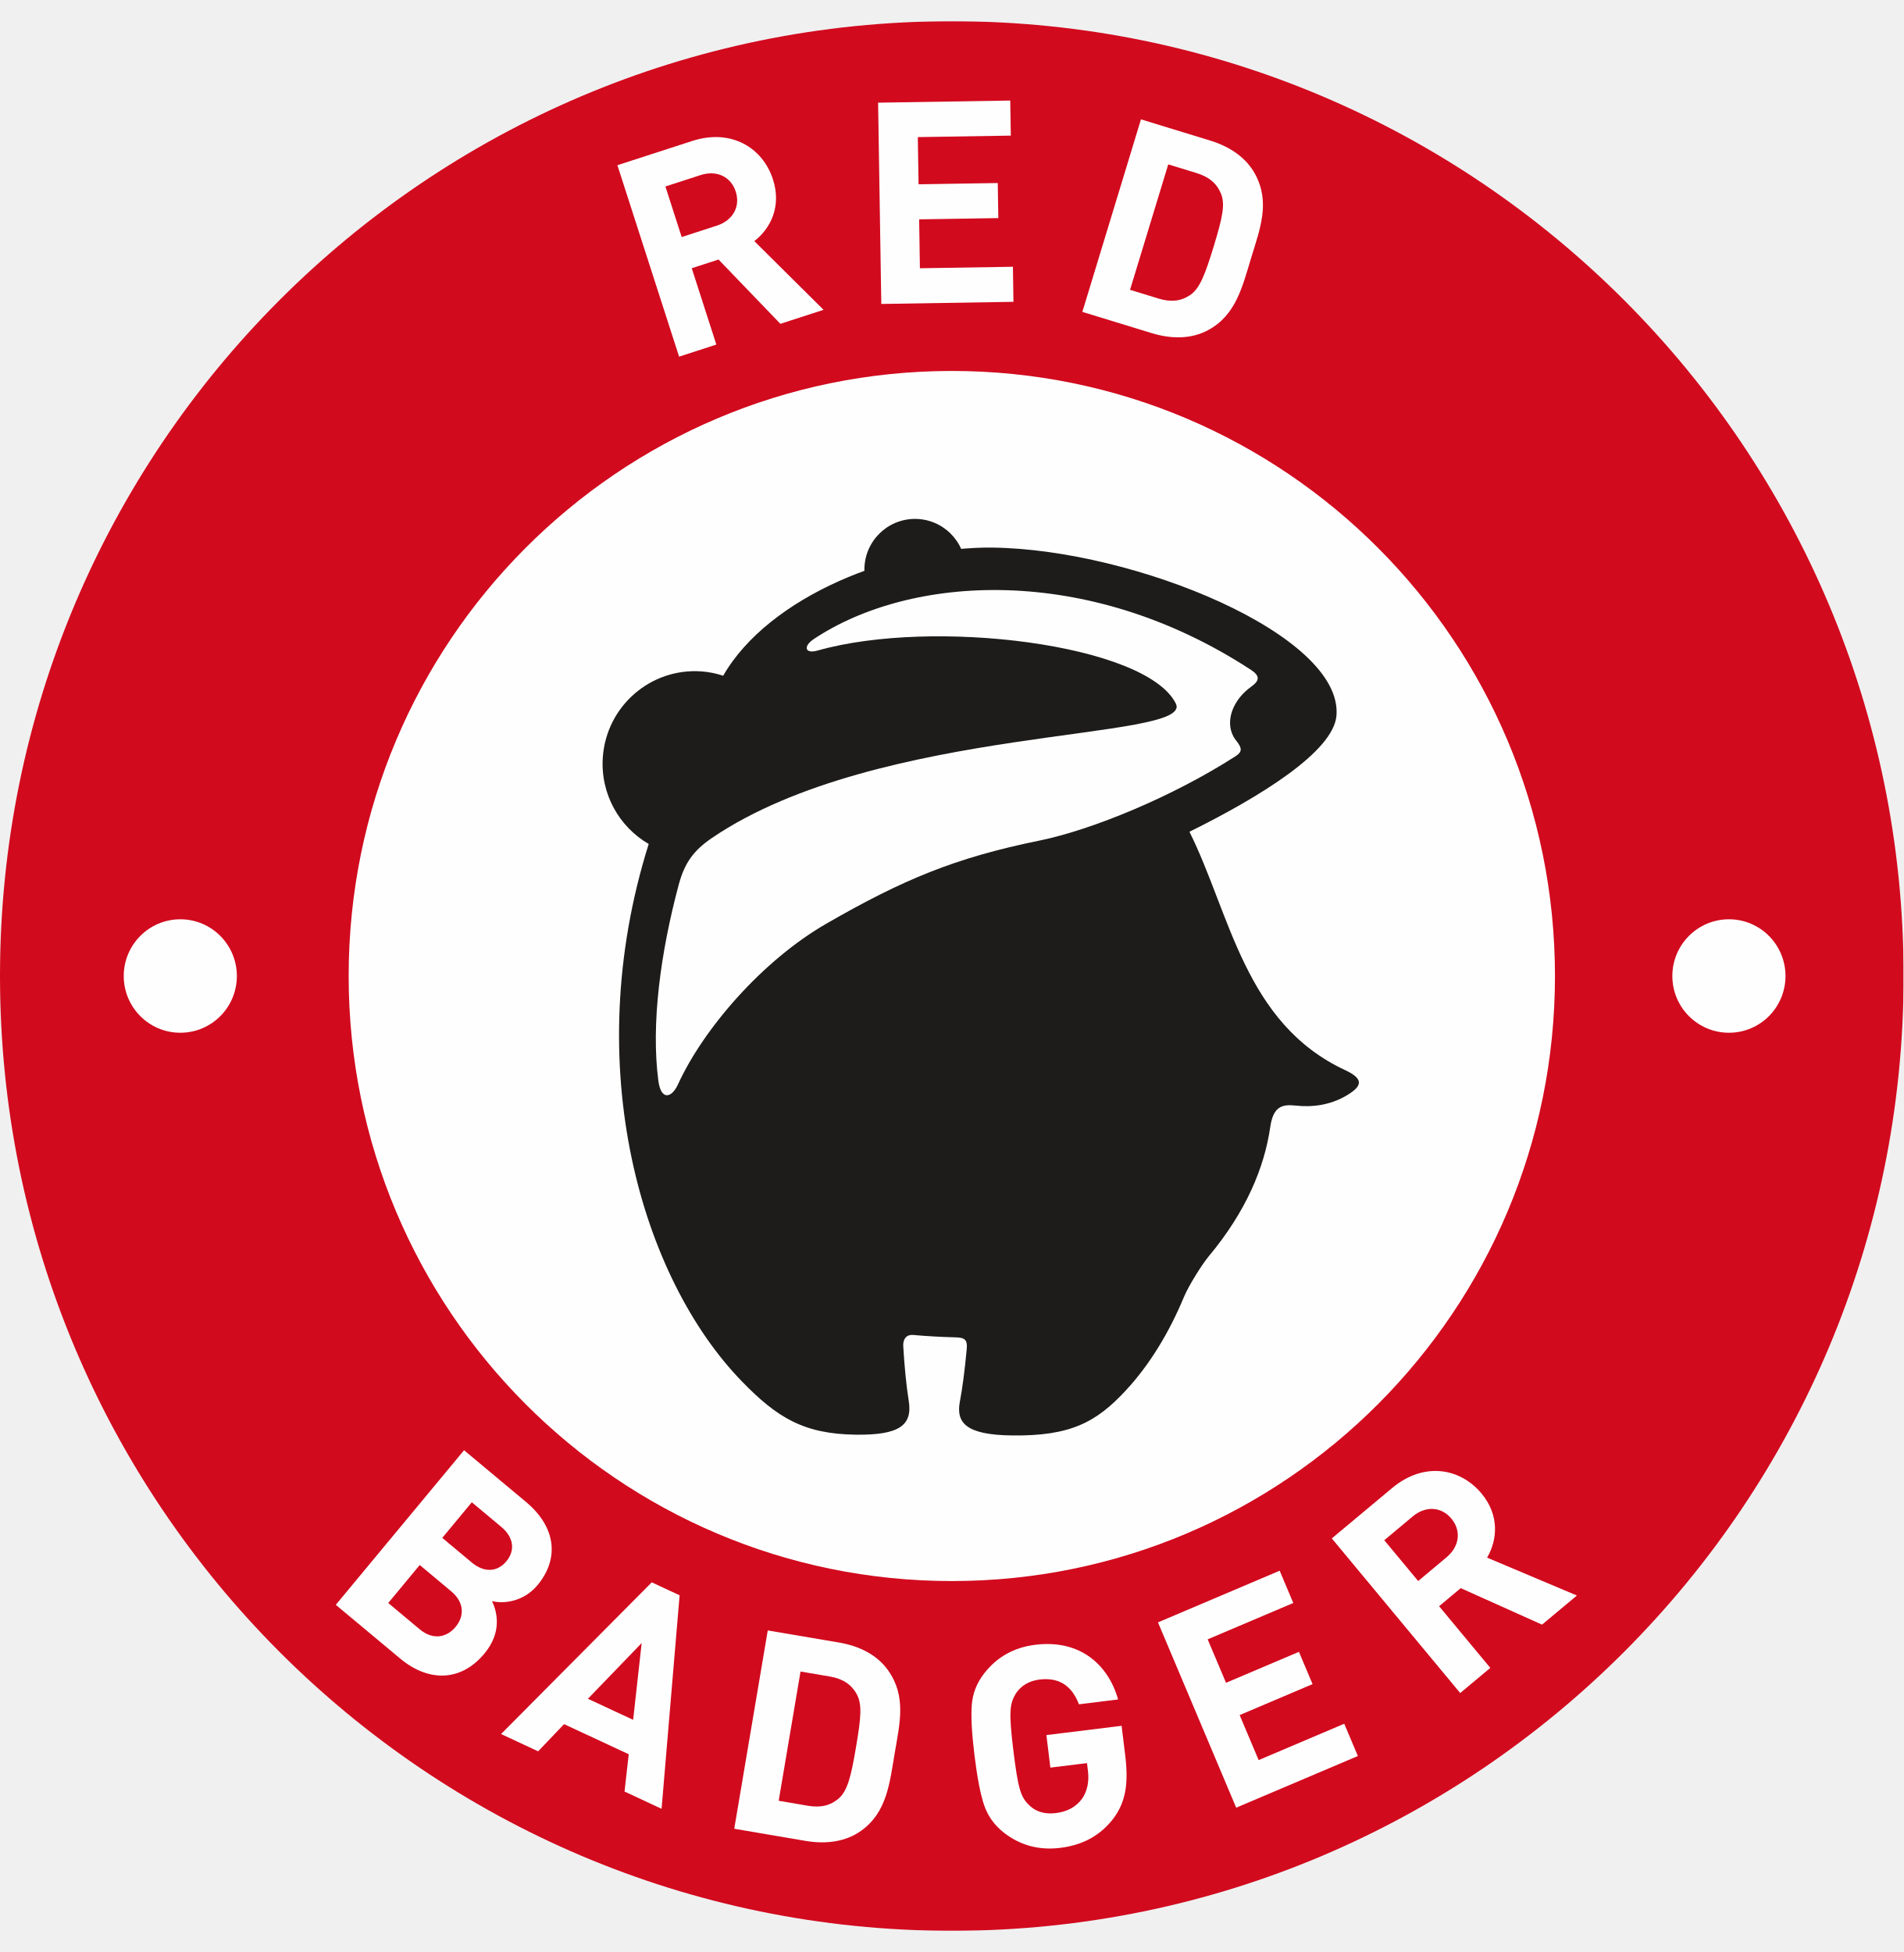
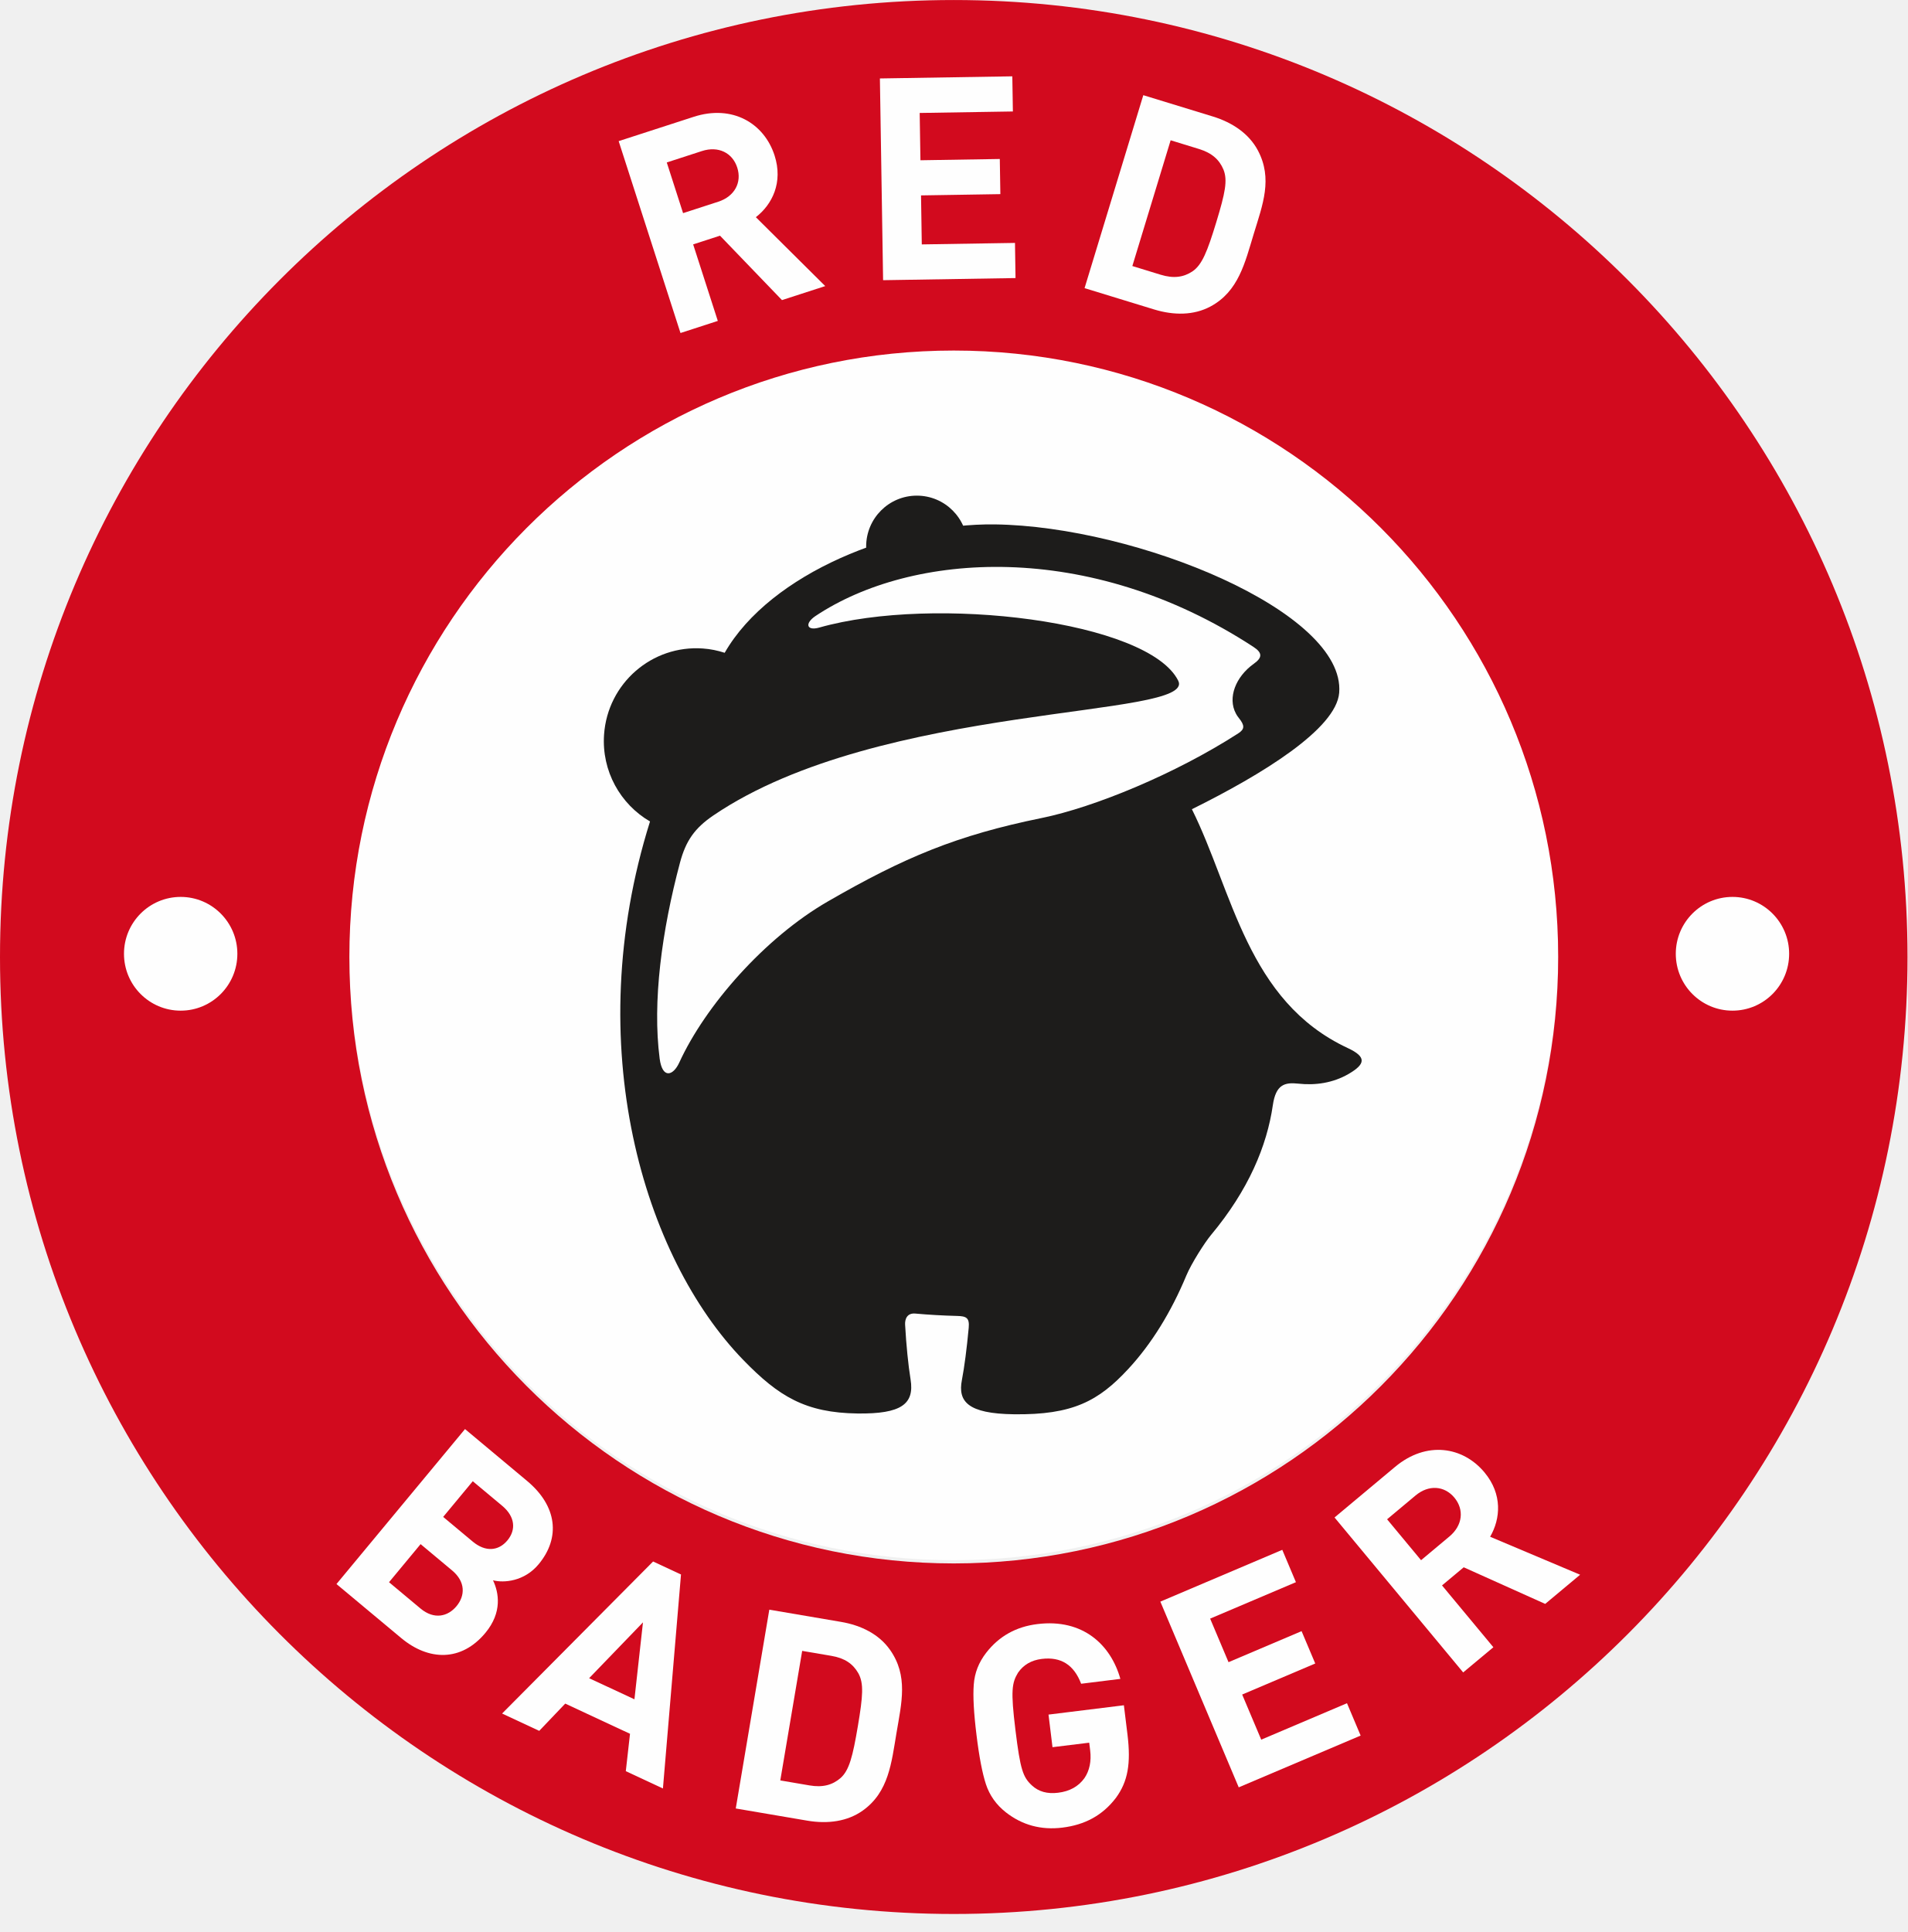
- <svg xmlns="http://www.w3.org/2000/svg" xmlns:xlink="http://www.w3.org/1999/xlink" width="78px" height="80px" viewBox="0 0 78 80" version="1.1">
-   <defs>
-     <polygon id="path-1" points="39 79.13 0 79.13 0 0.869 39 0.869 78 0.869 78 79.13 39 79.13" />
-   </defs>
-   <g id="Welcome" stroke="none" stroke-width="1" fill="none" fill-rule="evenodd">
-     <g id="Upcoming-Events-Desktop-HD" transform="translate(-1112, -2626)">
-       <g id="Footer" transform="translate(0, 2606)">
-         <g id="Circle-Badger" transform="translate(1112, 20)">
-           <g id="Page-1">
-             <g id="Group-8" transform="translate(0, 0.00087)">
-               <path d="M39.001,64.796 C25.351,64.796 14.286,53.695 14.286,40 C14.286,26.304 25.351,15.202 39.001,15.202 C52.65,15.202 63.715,26.304 63.715,40 C63.715,53.695 52.65,64.796 39.001,64.796" id="Fill-1" fill="#FEFEFE" />
-               <g id="Group-5">
-                 <mask id="mask-2" fill="white">
-                   <use xlink:href="#path-1" />
-                 </mask>
-                 <g id="Clip-4" />
-                 <path d="M39.001,0.869 C17.461,0.869 -0,18.388 -0,40 C-0,61.61 17.461,79.13 39.001,79.13 C60.54,79.13 78,61.61 78,40 C78,18.388 60.54,0.869 39.001,0.869 M39.001,64.797 C25.351,64.797 14.286,53.695 14.286,40 C14.286,26.304 25.351,15.202 39.001,15.202 C52.65,15.202 63.715,26.304 63.715,40 C63.715,53.695 52.65,64.797 39.001,64.797" id="Fill-3" fill="#D20A1E" mask="url(#mask-2)" />
-               </g>
-               <path d="M31.976,13.27 L29.442,10.636 L28.344,10.992 L29.352,14.121 L27.826,14.616 L25.298,6.77 L28.362,5.777 C29.955,5.261 31.25,6.045 31.673,7.356 C32.028,8.458 31.578,9.359 30.908,9.881 L33.745,12.697 L31.976,13.27 Z M28.704,7.175 L27.265,7.642 L27.932,9.714 L29.371,9.247 C30.041,9.03 30.342,8.457 30.147,7.852 C29.952,7.246 29.374,6.958 28.704,7.175 L28.704,7.175 Z" id="Fill-6" fill="#FEFEFE" />
-             </g>
-             <polygon id="Fill-9" fill="#FEFEFE" points="36.111 12.457 35.98 4.208 41.395 4.121 41.418 5.558 37.607 5.619 37.638 7.553 40.883 7.501 40.906 8.938 37.662 8.99 37.693 10.994 41.504 10.933 41.526 12.37" />
-             <g id="Group-14" transform="translate(13, 4.348696)" fill="#FEFEFE">
-               <path d="M36.493,9.186 C35.815,9.548 35.005,9.554 34.188,9.303 L31.349,8.433 L33.751,0.543 L36.59,1.413 C37.407,1.663 38.075,2.123 38.437,2.803 C39.05,3.96 38.632,5.019 38.27,6.205 C37.909,7.39 37.647,8.57 36.493,9.186 M37.028,3.583 C36.86,3.181 36.557,2.906 36.028,2.743 L34.869,2.388 L33.303,7.529 L34.462,7.885 C34.993,8.048 35.396,7.989 35.759,7.749 C36.155,7.482 36.371,6.931 36.736,5.735 C37.1,4.537 37.206,4.025 37.028,3.583" id="Fill-10" />
-               <path d="M3.403,63.629 L0.759,61.423 L6.015,55.087 L8.551,57.205 C9.784,58.234 9.927,59.527 9.026,60.614 C8.443,61.317 7.606,61.386 7.16,61.27 C7.395,61.767 7.55,62.574 6.849,63.42 C5.867,64.603 4.528,64.57 3.403,63.629 M5.485,60.866 L4.199,59.791 L2.908,61.348 L4.193,62.422 C4.752,62.889 5.314,62.754 5.668,62.327 C6.022,61.901 6.044,61.331 5.485,60.866 M7.538,58.227 L6.332,57.22 L5.122,58.679 L6.328,59.686 C6.852,60.123 7.387,60.074 7.749,59.638 C8.111,59.201 8.061,58.664 7.538,58.227" id="Fill-12" />
-             </g>
-             <path d="M25.59,73.424 L25.762,71.895 L23.113,70.661 L22.05,71.775 L20.531,71.067 L26.706,64.85 L27.847,65.381 L27.108,74.131 L25.59,73.424 Z M26.292,67.339 L24.09,69.622 L25.943,70.485 L26.292,67.339 Z" id="Fill-15" fill="#FEFEFE" />
-             <g id="Group-20" transform="translate(29.46667, 66.08783)" fill="#FEFEFE">
-               <path d="M5.814,8.947 C5.188,9.393 4.386,9.502 3.543,9.359 L0.619,8.861 L1.992,0.733 L4.917,1.23 C5.758,1.373 6.48,1.742 6.924,2.37 C7.681,3.438 7.4,4.541 7.194,5.764 C6.987,6.985 6.878,8.187 5.814,8.947 M5.627,3.324 C5.41,2.947 5.075,2.713 4.529,2.62 L3.335,2.417 L2.44,7.714 L3.635,7.918 C4.18,8.011 4.574,7.901 4.903,7.617 C5.26,7.302 5.404,6.727 5.612,5.494 C5.821,4.261 5.862,3.74 5.627,3.324" id="Fill-16" />
-               <path d="M16.164,8.429 C15.613,9.15 14.893,9.531 13.975,9.644 C13.105,9.751 12.334,9.542 11.665,9.019 C11.266,8.706 10.998,8.319 10.85,7.871 C10.702,7.422 10.572,6.749 10.463,5.853 C10.352,4.956 10.316,4.272 10.351,3.801 C10.385,3.318 10.553,2.889 10.864,2.489 C11.388,1.817 12.084,1.428 12.955,1.321 C14.811,1.091 15.954,2.164 16.347,3.562 L14.743,3.761 C14.451,2.991 13.92,2.649 13.129,2.746 C12.705,2.798 12.381,2.99 12.163,3.309 C11.911,3.725 11.857,4.035 12.056,5.656 C12.254,7.266 12.361,7.579 12.728,7.918 C13.004,8.176 13.365,8.272 13.8,8.218 C14.27,8.161 14.63,7.964 14.879,7.619 C15.085,7.313 15.166,6.929 15.111,6.481 L15.073,6.171 L13.572,6.355 L13.409,5.022 L16.491,4.642 L16.637,5.837 C16.784,7.033 16.652,7.762 16.164,8.429" id="Fill-18" />
-             </g>
-             <polygon id="Fill-21" fill="#FEFEFE" points="50.653 74.085 47.448 66.491 52.434 64.373 52.992 65.696 49.484 67.186 50.236 68.967 53.223 67.698 53.782 69.021 50.794 70.29 51.573 72.135 55.08 70.645 55.638 71.968" />
-             <g id="Group-34" transform="translate(4.333333, 20.87044)">
-               <path d="M58.851,45.713 L55.52,44.217 L54.633,44.958 L56.732,47.486 L55.498,48.516 L50.237,42.179 L52.712,40.112 C53.998,39.036 55.492,39.279 56.371,40.339 C57.111,41.228 57.027,42.233 56.6,42.967 L60.279,44.52 L58.851,45.713 Z M53.548,41.282 L52.387,42.253 L53.776,43.926 L54.937,42.954 C55.478,42.502 55.545,41.859 55.138,41.369 C54.732,40.88 54.089,40.829 53.548,41.282 L53.548,41.282 Z" id="Fill-22" fill="#FEFEFE" />
-               <path d="M44.404,13.218 C47.295,11.788 50.307,9.932 50.428,8.458 C50.698,5.15 42.137,1.646 36.345,1.572 C32.344,1.522 27.173,3.557 25.299,6.823 C25.016,6.73 24.719,6.668 24.408,6.646 C22.324,6.497 20.514,8.073 20.367,10.165 C20.262,11.66 21.035,13.016 22.247,13.719 C19.37,22.873 21.987,31.547 26.066,35.744 C27.512,37.234 28.605,37.9 30.733,37.928 C32.534,37.95 33.062,37.537 32.901,36.534 C32.803,35.922 32.726,35.142 32.677,34.3 C32.664,34.077 32.751,33.811 33.095,33.842 C33.646,33.891 34.214,33.923 34.795,33.938 C35.18,33.946 35.316,34.014 35.278,34.422 C35.2,35.266 35.102,36.021 34.999,36.561 C34.832,37.433 35.231,37.936 37.129,37.959 C39.528,37.99 40.586,37.422 41.801,36.11 C42.76,35.074 43.556,33.778 44.179,32.283 C44.386,31.789 44.928,30.94 45.184,30.63 C46.722,28.789 47.474,26.985 47.715,25.318 C47.838,24.47 48.205,24.381 48.751,24.44 C49.45,24.517 50.168,24.417 50.814,24.043 C51.501,23.643 51.56,23.35 50.779,22.985 C46.657,21.063 46.077,16.575 44.404,13.218" id="Fill-24" fill="#1D1C1B" />
-               <path d="M35.231,2.475 C35.231,3.624 34.304,4.555 33.158,4.555 C32.014,4.555 31.085,3.624 31.085,2.475 C31.085,1.327 32.014,0.396 33.158,0.396 C34.304,0.396 35.231,1.327 35.231,2.475" id="Fill-26" fill="#1D1C1B" />
-               <path d="M46.202,9.305 C45.861,8.662 46.191,7.801 46.94,7.268 C47.288,7.019 47.293,6.824 46.921,6.58 C40.187,2.184 32.946,2.699 29.015,5.318 C28.559,5.624 28.652,5.937 29.165,5.792 C33.893,4.449 42.634,5.526 43.846,7.964 C44.618,9.518 31.701,8.818 24.847,13.466 C24.067,13.995 23.711,14.514 23.475,15.395 C22.729,18.185 22.339,21.09 22.641,23.414 C22.75,24.254 23.192,24.126 23.444,23.577 C24.504,21.26 26.929,18.482 29.522,16.987 C32.653,15.182 34.792,14.286 38.26,13.579 C40.413,13.139 43.72,11.779 46.299,10.118 C46.567,9.944 46.571,9.795 46.321,9.484 C46.274,9.428 46.235,9.369 46.202,9.305" id="Fill-28" fill="#FEFEFE" />
-               <path d="M5.372,19.13 C5.372,20.415 4.335,21.455 3.055,21.455 C1.775,21.455 0.737,20.415 0.737,19.13 C0.737,17.847 1.775,16.805 3.055,16.805 C4.335,16.805 5.372,17.847 5.372,19.13" id="Fill-30" fill="#FEFEFE" />
-               <path d="M68.827,19.13 C68.827,20.415 67.79,21.455 66.51,21.455 C65.229,21.455 64.191,20.415 64.191,19.13 C64.191,17.847 65.229,16.805 66.51,16.805 C67.79,16.805 68.827,17.847 68.827,19.13" id="Fill-32" fill="#FEFEFE" />
-             </g>
-           </g>
-         </g>
+ <svg xmlns="http://www.w3.org/2000/svg" width="78px" height="79px" viewBox="0 0 78 79" version="1.1">
+   <defs />
+   <g id="Symbols" stroke="none" stroke-width="1" fill="none" fill-rule="evenodd">
+     <g id="Circle-Badger">
+       <g id="Group">
+         <path d="M39.001,63.797 C25.351,63.797 14.286,52.695 14.286,39.001 C14.286,25.305 25.351,14.202 39.001,14.202 C52.65,14.202 63.715,25.305 63.715,39.001 C63.715,52.695 52.65,63.797 39.001,63.797" id="Fill-1" fill="#FEFEFE" />
+         <path d="M39.001,0.001 C17.462,0.001 0,17.52 0,39.132 C0,60.743 17.462,78.263 39.001,78.263 C60.54,78.263 78,60.743 78,39.132 C78,17.52 60.54,0.001 39.001,0.001 M39.001,63.929 C25.351,63.929 14.286,52.827 14.286,39.132 C14.286,25.437 25.351,14.334 39.001,14.334 C52.65,14.334 63.716,25.437 63.716,39.132 C63.716,52.827 52.65,63.929 39.001,63.929" id="Fill-3" fill="#D20A1E" />
+         <path d="M31.976,12.271 L29.442,9.637 L28.344,9.993 L29.352,13.122 L27.826,13.617 L25.298,5.771 L28.362,4.778 C29.955,4.261 31.25,5.046 31.673,6.357 C32.028,7.459 31.578,8.36 30.908,8.881 L33.745,11.698 L31.976,12.271 Z M28.704,6.176 L27.265,6.643 L27.932,8.715 L29.371,8.248 C30.041,8.031 30.342,7.458 30.147,6.853 C29.952,6.247 29.374,5.959 28.704,6.176 L28.704,6.176 Z" id="Fill-6" fill="#FEFEFE" />
+         <polygon id="Fill-9" fill="#FEFEFE" points="36.111 11.457 35.98 3.208 41.395 3.121 41.418 4.558 37.607 4.619 37.638 6.553 40.883 6.501 40.906 7.938 37.662 7.99 37.693 9.994 41.504 9.933 41.526 11.37" />
+         <path d="M49.493,12.535 C48.815,12.896 48.005,12.902 47.188,12.652 L44.349,11.782 L46.751,3.892 L49.59,4.762 C50.407,5.012 51.075,5.472 51.437,6.152 C52.05,7.309 51.632,8.368 51.27,9.554 C50.909,10.739 50.647,11.919 49.493,12.535 M50.028,6.932 C49.86,6.529 49.557,6.255 49.028,6.092 L47.869,5.736 L46.303,10.878 L47.462,11.234 C47.993,11.396 48.396,11.338 48.759,11.098 C49.155,10.831 49.371,10.28 49.736,9.083 C50.1,7.886 50.206,7.374 50.028,6.932" id="Fill-10" fill="#FEFEFE" />
+         <path d="M16.403,66.978 L13.759,64.772 L19.015,58.435 L21.551,60.554 C22.784,61.582 22.927,62.876 22.026,63.962 C21.443,64.666 20.606,64.734 20.16,64.619 C20.395,65.115 20.55,65.923 19.849,66.768 C18.867,67.952 17.528,67.919 16.403,66.978 M18.485,64.214 L17.199,63.14 L15.908,64.697 L17.193,65.771 C17.752,66.238 18.314,66.103 18.668,65.676 C19.022,65.249 19.044,64.68 18.485,64.214 M20.538,61.575 L19.332,60.568 L18.122,62.027 L19.328,63.034 C19.852,63.472 20.387,63.422 20.749,62.987 C21.111,62.55 21.061,62.013 20.538,61.575" id="Fill-12" fill="#FEFEFE" />
+         <path d="M25.59,72.424 L25.762,70.895 L23.113,69.661 L22.05,70.775 L20.531,70.067 L26.706,63.85 L27.847,64.381 L27.108,73.131 L25.59,72.424 Z M26.292,66.339 L24.09,68.622 L25.943,69.485 L26.292,66.339 Z" id="Fill-15" fill="#FEFEFE" />
+         <path d="M35.28,74.034 C34.655,74.48 33.852,74.59 33.01,74.447 L30.086,73.949 L31.458,65.82 L34.383,66.318 C35.225,66.46 35.947,66.83 36.391,67.458 C37.147,68.526 36.866,69.629 36.66,70.852 C36.454,72.073 36.345,73.275 35.28,74.034 M35.094,68.412 C34.877,68.034 34.542,67.8 33.995,67.708 L32.802,67.505 L31.907,72.802 L33.102,73.006 C33.647,73.099 34.04,72.989 34.37,72.705 C34.727,72.39 34.871,71.815 35.079,70.582 C35.287,69.349 35.329,68.828 35.094,68.412" id="Fill-16" fill="#FEFEFE" />
+         <path d="M45.631,73.516 C45.079,74.238 44.359,74.619 43.441,74.732 C42.571,74.839 41.801,74.63 41.132,74.107 C40.733,73.794 40.464,73.407 40.316,72.959 C40.169,72.509 40.039,71.837 39.93,70.941 C39.819,70.044 39.782,69.36 39.818,68.889 C39.852,68.406 40.02,67.976 40.331,67.576 C40.854,66.905 41.55,66.515 42.421,66.409 C44.278,66.179 45.421,67.252 45.813,68.65 L44.209,68.849 C43.917,68.079 43.387,67.736 42.596,67.834 C42.172,67.886 41.848,68.078 41.629,68.396 C41.378,68.813 41.323,69.123 41.523,70.744 C41.72,72.354 41.828,72.667 42.195,73.006 C42.471,73.264 42.831,73.36 43.266,73.306 C43.737,73.249 44.097,73.052 44.345,72.707 C44.552,72.401 44.633,72.017 44.578,71.569 L44.539,71.259 L43.038,71.443 L42.875,70.11 L45.957,69.729 L46.104,70.925 C46.25,72.121 46.119,72.849 45.631,73.516" id="Fill-18" fill="#FEFEFE" />
+         <polygon id="Fill-21" fill="#FEFEFE" points="50.653 73.085 47.448 65.491 52.434 63.373 52.992 64.696 49.484 66.186 50.236 67.967 53.223 66.698 53.782 68.021 50.794 69.29 51.573 71.135 55.08 69.645 55.638 70.968" />
+         <path d="M63.185,65.584 L59.853,64.087 L58.966,64.828 L61.066,67.356 L59.831,68.386 L54.571,62.05 L57.045,59.982 C58.331,58.906 59.825,59.15 60.704,60.209 C61.444,61.099 61.36,62.103 60.933,62.838 L64.613,64.391 L63.185,65.584 Z M57.881,61.153 L56.72,62.124 L58.109,63.797 L59.271,62.825 C59.811,62.373 59.878,61.729 59.472,61.239 C59.065,60.751 58.422,60.699 57.881,61.153 L57.881,61.153 Z" id="Fill-22" fill="#FEFEFE" />
+         <path d="M48.738,33.089 C51.629,31.658 54.64,29.803 54.761,28.329 C55.031,25.021 46.47,21.517 40.678,21.443 C36.677,21.392 31.507,23.427 29.633,26.693 C29.349,26.601 29.052,26.538 28.741,26.517 C26.658,26.368 24.847,27.943 24.701,30.036 C24.596,31.53 25.369,32.886 26.58,33.59 C23.703,42.743 26.32,51.417 30.399,55.615 C31.845,57.104 32.938,57.77 35.066,57.798 C36.867,57.821 37.396,57.407 37.234,56.404 C37.136,55.792 37.059,55.012 37.011,54.17 C36.998,53.948 37.084,53.682 37.428,53.712 C37.98,53.762 38.547,53.794 39.128,53.809 C39.514,53.817 39.649,53.884 39.612,54.292 C39.534,55.137 39.436,55.891 39.333,56.431 C39.165,57.303 39.565,57.806 41.463,57.83 C43.861,57.86 44.919,57.292 46.134,55.98 C47.094,54.944 47.889,53.649 48.512,52.154 C48.719,51.659 49.261,50.81 49.518,50.501 C51.055,48.659 51.807,46.856 52.048,45.189 C52.171,44.341 52.538,44.251 53.085,44.31 C53.783,44.387 54.502,44.287 55.147,43.913 C55.834,43.513 55.894,43.22 55.113,42.856 C50.99,40.934 50.41,36.445 48.738,33.089" id="Fill-24" fill="#1D1C1B" />
+         <path d="M39.564,22.346 C39.564,23.495 38.637,24.426 37.491,24.426 C36.347,24.426 35.418,23.495 35.418,22.346 C35.418,21.197 36.347,20.267 37.491,20.267 C38.637,20.267 39.564,21.197 39.564,22.346" id="Fill-26" fill="#1D1C1B" />
+         <path d="M50.536,29.175 C50.194,28.532 50.524,27.672 51.273,27.139 C51.622,26.89 51.627,26.694 51.254,26.451 C44.52,22.054 37.279,22.569 33.348,25.188 C32.892,25.494 32.986,25.807 33.498,25.662 C38.226,24.319 46.968,25.397 48.179,27.834 C48.951,29.388 36.035,28.688 29.18,33.337 C28.4,33.865 28.045,34.385 27.808,35.265 C27.062,38.056 26.672,40.96 26.974,43.285 C27.084,44.125 27.526,43.997 27.777,43.447 C28.838,41.131 31.263,38.352 33.856,36.858 C36.986,35.052 39.125,34.157 42.594,33.449 C44.746,33.009 48.054,31.65 50.633,29.988 C50.901,29.814 50.904,29.665 50.654,29.354 C50.608,29.299 50.569,29.239 50.536,29.175" id="Fill-28" fill="#FEFEFE" />
+         <path d="M9.706,39 C9.706,40.286 8.668,41.326 7.388,41.326 C6.108,41.326 5.07,40.286 5.07,39 C5.07,37.717 6.108,36.675 7.388,36.675 C8.668,36.675 9.706,37.717 9.706,39" id="Fill-30" fill="#FEFEFE" />
+         <path d="M73.16,39 C73.16,40.286 72.123,41.326 70.843,41.326 C69.563,41.326 68.525,40.286 68.525,39 C68.525,37.717 69.563,36.675 70.843,36.675 C72.123,36.675 73.16,37.717 73.16,39" id="Fill-32" fill="#FEFEFE" />
      </g>
    </g>
  </g>
</svg>
